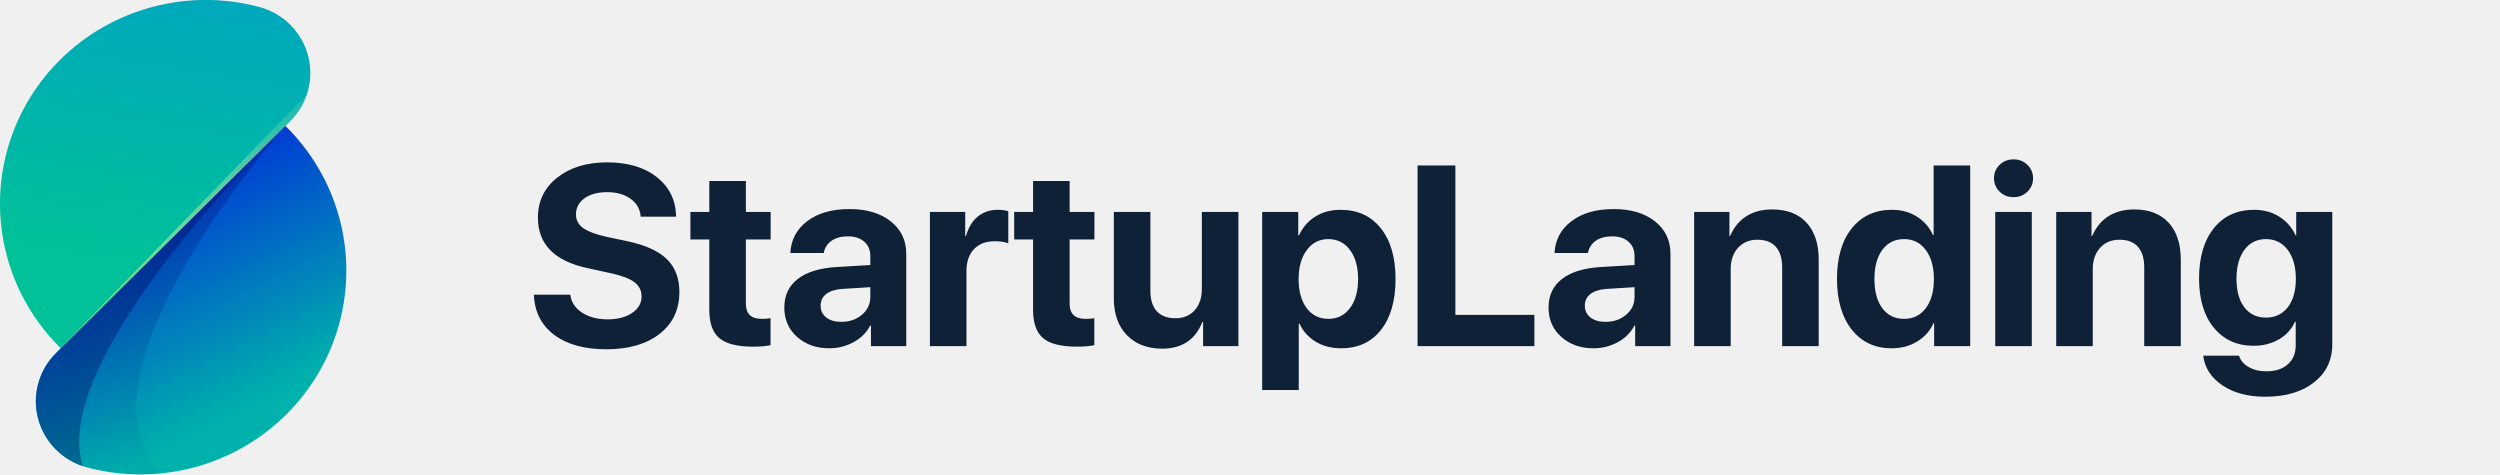
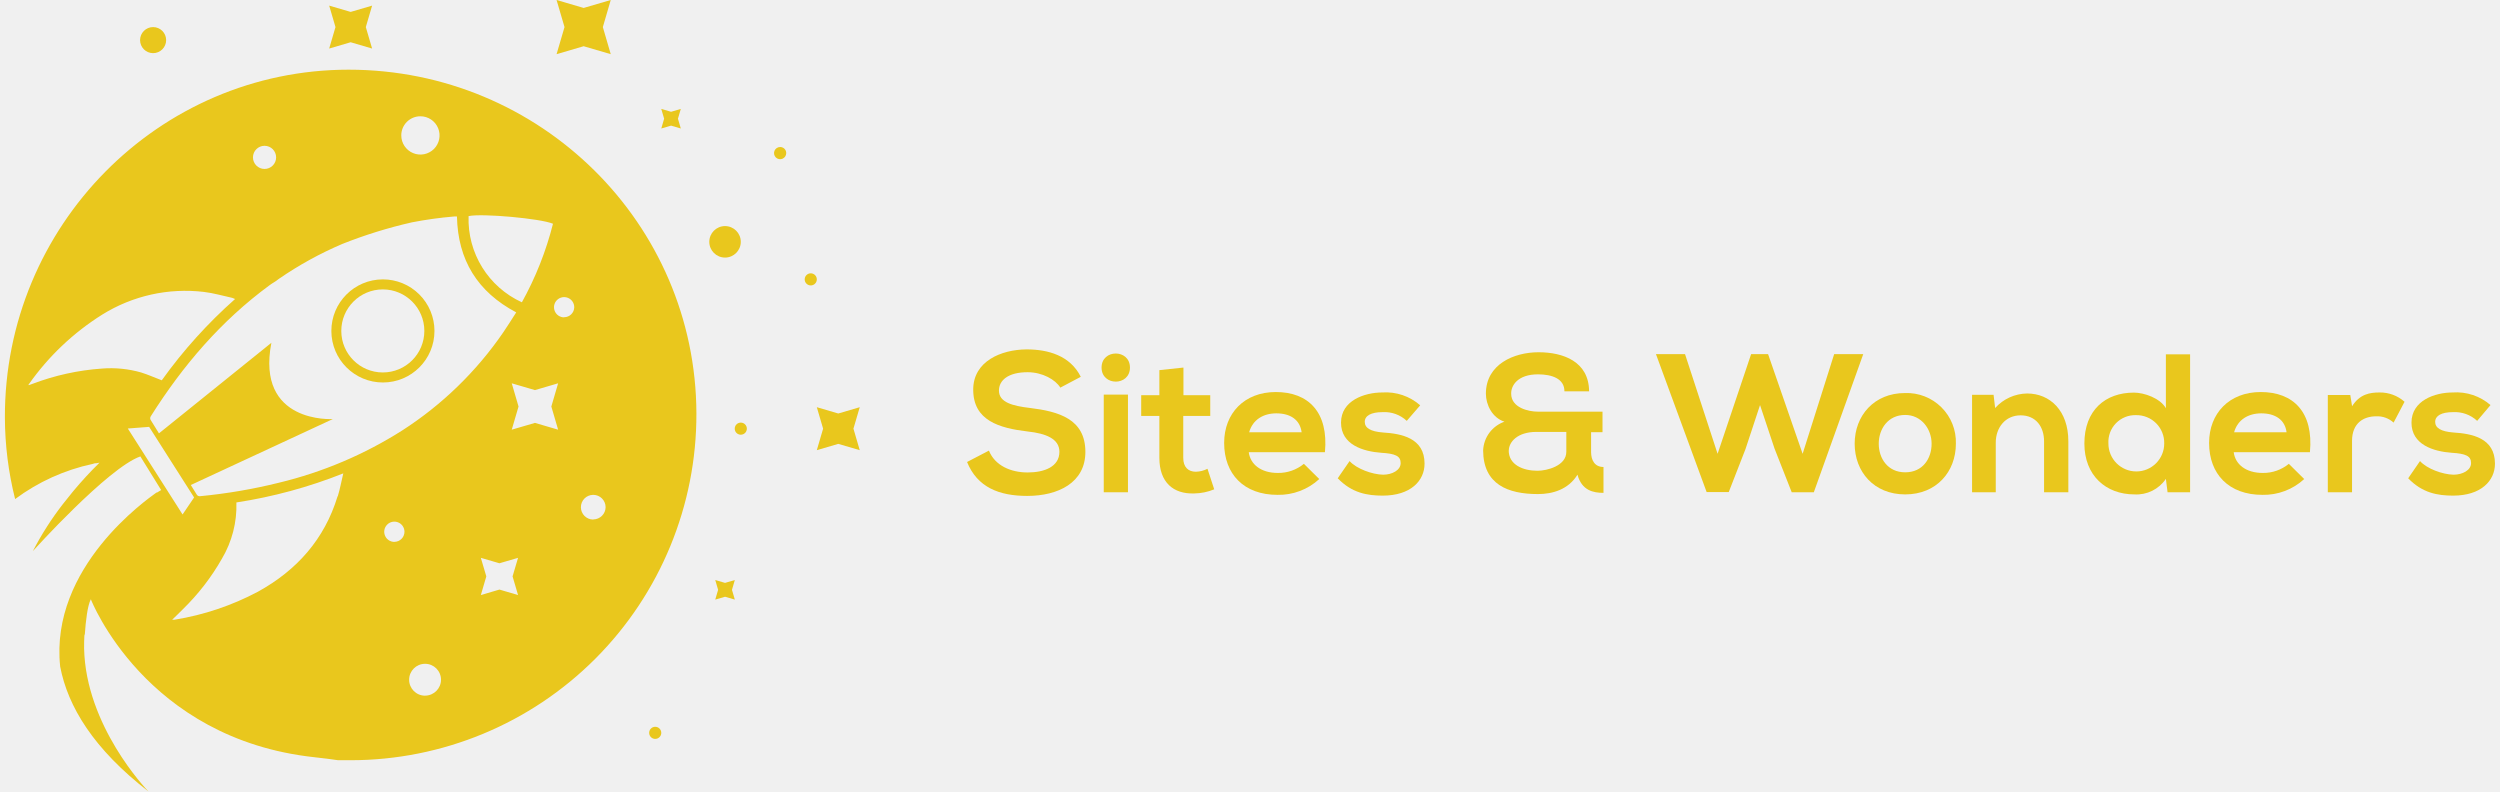
- <svg xmlns="http://www.w3.org/2000/svg" width="195" height="37" viewBox="0 0 195 37" fill="none">
-   <path d="M41.645 22.986H44.486C44.551 23.559 44.854 24.025 45.395 24.383C45.941 24.734 46.609 24.91 47.397 24.91C48.178 24.91 48.812 24.744 49.301 24.412C49.796 24.074 50.043 23.644 50.043 23.123C50.043 22.667 49.861 22.299 49.496 22.02C49.132 21.74 48.523 21.505 47.67 21.316L45.834 20.916C43.249 20.363 41.957 19.051 41.957 16.98C41.957 15.691 42.458 14.65 43.461 13.855C44.47 13.061 45.766 12.664 47.348 12.664C48.975 12.664 50.274 13.051 51.244 13.826C52.214 14.594 52.712 15.62 52.738 16.902H49.975C49.929 16.31 49.665 15.844 49.184 15.506C48.708 15.161 48.1 14.988 47.357 14.988C46.628 14.988 46.039 15.148 45.59 15.467C45.147 15.786 44.926 16.206 44.926 16.727C44.926 17.156 45.105 17.505 45.463 17.771C45.828 18.038 46.417 18.266 47.23 18.455L48.94 18.816C50.352 19.116 51.381 19.585 52.025 20.223C52.67 20.854 52.992 21.707 52.992 22.781C52.992 24.148 52.478 25.236 51.449 26.043C50.421 26.844 49.031 27.244 47.279 27.244C45.58 27.244 44.226 26.866 43.217 26.111C42.214 25.35 41.69 24.308 41.645 22.986ZM55.326 14.119H58.178V16.531H60.111V18.68H58.178V23.689C58.178 24.477 58.588 24.871 59.408 24.871C59.675 24.871 59.906 24.855 60.102 24.822V26.922C59.77 27 59.317 27.039 58.744 27.039C57.514 27.039 56.635 26.818 56.107 26.375C55.587 25.932 55.326 25.2 55.326 24.178V18.68H53.852V16.531H55.326V14.119ZM65.619 25.105C66.251 25.105 66.784 24.923 67.221 24.559C67.663 24.188 67.885 23.722 67.885 23.162V22.4L65.678 22.537C65.144 22.576 64.731 22.71 64.438 22.938C64.151 23.165 64.008 23.465 64.008 23.836C64.008 24.227 64.154 24.536 64.447 24.764C64.74 24.991 65.131 25.105 65.619 25.105ZM64.682 27.166C63.672 27.166 62.836 26.87 62.172 26.277C61.508 25.685 61.176 24.923 61.176 23.992C61.176 23.042 61.527 22.296 62.23 21.756C62.934 21.215 63.94 20.906 65.248 20.828L67.885 20.672V19.979C67.885 19.497 67.725 19.119 67.406 18.846C67.094 18.572 66.667 18.436 66.127 18.436C65.606 18.436 65.18 18.553 64.848 18.787C64.522 19.021 64.324 19.337 64.252 19.734H61.645C61.697 18.706 62.136 17.879 62.963 17.254C63.79 16.622 64.887 16.307 66.254 16.307C67.595 16.307 68.669 16.626 69.477 17.264C70.284 17.902 70.688 18.748 70.688 19.803V27H67.934V25.398H67.875C67.588 25.945 67.152 26.378 66.566 26.697C65.981 27.01 65.352 27.166 64.682 27.166ZM72.533 27V16.531H75.287V18.416H75.346C75.528 17.752 75.834 17.244 76.264 16.893C76.693 16.541 77.217 16.365 77.836 16.365C78.135 16.365 78.406 16.401 78.647 16.473V18.982C78.38 18.872 78.034 18.816 77.611 18.816C76.908 18.816 76.361 19.021 75.971 19.432C75.58 19.842 75.385 20.415 75.385 21.15V27H72.533ZM80.58 14.119H83.432V16.531H85.365V18.68H83.432V23.689C83.432 24.477 83.842 24.871 84.662 24.871C84.929 24.871 85.16 24.855 85.356 24.822V26.922C85.023 27 84.571 27.039 83.998 27.039C82.768 27.039 81.889 26.818 81.361 26.375C80.841 25.932 80.58 25.2 80.58 24.178V18.68H79.106V16.531H80.58V14.119ZM96.596 16.531V27H93.842V25.115H93.783C93.236 26.502 92.191 27.195 90.648 27.195C89.503 27.195 88.588 26.847 87.904 26.15C87.221 25.447 86.879 24.49 86.879 23.279V16.531H89.731V22.684C89.731 23.38 89.897 23.911 90.228 24.275C90.567 24.64 91.052 24.822 91.684 24.822C92.315 24.822 92.816 24.614 93.188 24.197C93.559 23.781 93.744 23.224 93.744 22.527V16.531H96.596ZM104.564 16.365C105.893 16.365 106.938 16.844 107.699 17.801C108.467 18.758 108.852 20.079 108.852 21.766C108.852 23.445 108.474 24.767 107.719 25.73C106.964 26.688 105.928 27.166 104.613 27.166C103.865 27.166 103.204 26.997 102.631 26.658C102.064 26.313 101.641 25.841 101.361 25.242H101.303V30.418H98.451V16.531H101.264V18.357H101.322C101.609 17.732 102.032 17.244 102.592 16.893C103.158 16.541 103.816 16.365 104.564 16.365ZM103.607 24.871C104.317 24.871 104.88 24.591 105.297 24.031C105.72 23.471 105.932 22.716 105.932 21.766C105.932 20.815 105.72 20.06 105.297 19.5C104.88 18.934 104.317 18.65 103.607 18.65C102.911 18.65 102.351 18.937 101.928 19.51C101.505 20.076 101.293 20.828 101.293 21.766C101.293 22.71 101.501 23.465 101.918 24.031C102.341 24.591 102.904 24.871 103.607 24.871ZM119.682 24.559V27H110.57V12.908H113.52V24.559H119.682ZM125.229 25.105C125.86 25.105 126.394 24.923 126.83 24.559C127.273 24.188 127.494 23.722 127.494 23.162V22.4L125.287 22.537C124.753 22.576 124.34 22.71 124.047 22.938C123.76 23.165 123.617 23.465 123.617 23.836C123.617 24.227 123.764 24.536 124.057 24.764C124.35 24.991 124.74 25.105 125.229 25.105ZM124.291 27.166C123.282 27.166 122.445 26.87 121.781 26.277C121.117 25.685 120.785 24.923 120.785 23.992C120.785 23.042 121.137 22.296 121.84 21.756C122.543 21.215 123.549 20.906 124.857 20.828L127.494 20.672V19.979C127.494 19.497 127.335 19.119 127.016 18.846C126.703 18.572 126.277 18.436 125.736 18.436C125.215 18.436 124.789 18.553 124.457 18.787C124.132 19.021 123.933 19.337 123.861 19.734H121.254C121.306 18.706 121.745 17.879 122.572 17.254C123.399 16.622 124.496 16.307 125.863 16.307C127.204 16.307 128.279 16.626 129.086 17.264C129.893 17.902 130.297 18.748 130.297 19.803V27H127.543V25.398H127.484C127.198 25.945 126.762 26.378 126.176 26.697C125.59 27.01 124.962 27.166 124.291 27.166ZM132.143 27V16.531H134.896V18.396H134.955C135.242 17.732 135.658 17.225 136.205 16.873C136.758 16.515 137.432 16.336 138.227 16.336C139.385 16.336 140.281 16.681 140.912 17.371C141.544 18.061 141.859 19.021 141.859 20.252V27H139.008V20.848C139.008 20.158 138.845 19.627 138.52 19.256C138.194 18.885 137.715 18.699 137.084 18.699C136.452 18.699 135.945 18.911 135.561 19.334C135.183 19.757 134.994 20.311 134.994 20.994V27H132.143ZM147.553 27.166C146.244 27.166 145.206 26.681 144.438 25.711C143.669 24.741 143.285 23.419 143.285 21.746C143.285 20.086 143.669 18.774 144.438 17.811C145.212 16.847 146.257 16.365 147.572 16.365C148.314 16.365 148.965 16.544 149.525 16.902C150.092 17.26 150.505 17.736 150.766 18.328H150.824V12.908H153.676V27H150.863V25.203H150.814C150.554 25.796 150.134 26.271 149.555 26.629C148.975 26.987 148.308 27.166 147.553 27.166ZM148.52 18.65C147.803 18.65 147.237 18.93 146.82 19.49C146.41 20.05 146.205 20.809 146.205 21.766C146.205 22.729 146.41 23.488 146.82 24.041C147.237 24.594 147.803 24.871 148.52 24.871C149.229 24.871 149.792 24.594 150.209 24.041C150.632 23.481 150.844 22.723 150.844 21.766C150.844 20.815 150.632 20.06 150.209 19.5C149.792 18.934 149.229 18.65 148.52 18.65ZM155.629 27V16.531H158.48V27H155.629ZM158.139 14.949C157.846 15.236 157.484 15.379 157.055 15.379C156.625 15.379 156.264 15.236 155.971 14.949C155.678 14.663 155.531 14.315 155.531 13.904C155.531 13.488 155.678 13.139 155.971 12.859C156.264 12.573 156.625 12.43 157.055 12.43C157.484 12.43 157.846 12.573 158.139 12.859C158.432 13.139 158.578 13.488 158.578 13.904C158.578 14.315 158.432 14.663 158.139 14.949ZM160.385 27V16.531H163.139V18.396H163.197C163.484 17.732 163.9 17.225 164.447 16.873C165.001 16.515 165.674 16.336 166.469 16.336C167.628 16.336 168.523 16.681 169.154 17.371C169.786 18.061 170.102 19.021 170.102 20.252V27H167.25V20.848C167.25 20.158 167.087 19.627 166.762 19.256C166.436 18.885 165.958 18.699 165.326 18.699C164.695 18.699 164.187 18.911 163.803 19.334C163.425 19.757 163.236 20.311 163.236 20.994V27H160.385ZM176.742 24.773C177.458 24.773 178.025 24.506 178.441 23.973C178.865 23.432 179.076 22.69 179.076 21.746C179.076 20.802 178.865 20.05 178.441 19.49C178.018 18.93 177.452 18.65 176.742 18.65C176.039 18.65 175.479 18.93 175.062 19.49C174.652 20.044 174.447 20.796 174.447 21.746C174.447 22.697 174.652 23.439 175.062 23.973C175.473 24.506 176.033 24.773 176.742 24.773ZM176.693 30.945C175.333 30.945 174.213 30.646 173.334 30.047C172.462 29.454 171.967 28.686 171.85 27.742H174.643C174.753 28.107 175.001 28.4 175.385 28.621C175.775 28.849 176.238 28.963 176.771 28.963C177.494 28.963 178.057 28.777 178.461 28.406C178.865 28.042 179.066 27.55 179.066 26.932V25.096H179.008C178.76 25.662 178.347 26.118 177.768 26.463C177.188 26.801 176.524 26.971 175.775 26.971C174.486 26.971 173.454 26.502 172.68 25.564C171.911 24.627 171.527 23.348 171.527 21.727C171.527 20.066 171.911 18.758 172.68 17.801C173.448 16.844 174.496 16.365 175.824 16.365C176.566 16.365 177.221 16.544 177.787 16.902C178.354 17.26 178.777 17.745 179.057 18.357H179.105V16.531H181.918V26.854C181.918 28.097 181.439 29.09 180.482 29.832C179.532 30.574 178.269 30.945 176.693 30.945Z" fill="#0F2137" />
-   <g clip-path="url(#clip0)">
-     <path d="M20.211 0.539C16.792 -0.368 13.166 -0.132 9.897 1.211C6.628 2.554 3.899 4.929 2.134 7.967C0.37 11.004 -0.331 14.534 0.141 18.006C0.612 21.479 2.23 24.7 4.742 27.168V27.168L22.629 9.466C23.297 8.803 23.778 7.978 24.023 7.073C24.267 6.169 24.267 5.216 24.022 4.312C23.777 3.407 23.296 2.582 22.627 1.92C21.958 1.258 21.125 0.782 20.211 0.539V0.539Z" fill="url(#paint0_linear)" />
-     <path d="M6.789 36.46C10.21 37.371 13.839 37.136 17.111 35.792C20.383 34.449 23.114 32.072 24.88 29.032C26.645 25.992 27.346 22.46 26.872 18.985C26.398 15.51 24.777 12.287 22.26 9.819L4.374 27.534C3.705 28.196 3.224 29.021 2.979 29.925C2.735 30.83 2.734 31.782 2.979 32.687C3.224 33.591 3.705 34.416 4.373 35.078C5.042 35.741 5.875 36.217 6.789 36.46V36.46Z" fill="url(#paint1_linear)" />
-     <path style="mix-blend-mode:multiply" d="M22.26 9.819L4.374 27.534C3.705 28.196 3.224 29.021 2.979 29.925C2.735 30.83 2.734 31.782 2.979 32.687C3.224 33.591 3.705 34.416 4.373 35.078C5.042 35.741 5.875 36.217 6.789 36.46C8.701 36.965 10.692 37.117 12.66 36.908C4.817 29.439 22.26 9.819 22.26 9.819Z" fill="url(#paint2_linear)" />
-     <g style="mix-blend-mode:multiply">
-       <path style="mix-blend-mode:multiply" d="M6.46 36.362C3.921 28.58 19.17 12.909 21.86 10.227L4.374 27.534C3.726 28.175 3.253 28.971 3.002 29.843C2.751 30.716 2.728 31.638 2.937 32.522C3.146 33.406 3.579 34.222 4.196 34.894C4.812 35.566 5.591 36.071 6.46 36.362V36.362Z" fill="url(#paint3_linear)" />
-       <path style="mix-blend-mode:multiply" d="M22.201 9.89C22.22 9.869 22.24 9.85 22.26 9.832V9.832L22.201 9.89Z" fill="url(#paint4_linear)" />
+ <svg xmlns="http://www.w3.org/2000/svg" viewBox="0 0 513.95 163.39" height="150" width="473.684">
+   <defs>
+     <style>.cls-1,.cls-2{fill:#e9c71d;}.cls-2{fill-rule:evenodd;}</style>
+   </defs>
+   <g id="Layer_2" data-name="Layer 2">
+     <g id="Layer_1-2" data-name="Layer 1">
+       <path class="cls-1" d="M217.83,80c-1-1.63-3.67-3.18-6.76-3.18-4,0-5.91,1.67-5.91,3.79,0,2.48,2.93,3.17,6.35,3.58,6,.73,11.49,2.28,11.49,9.08,0,6.35-5.62,9.08-12,9.08-5.83,0-10.31-1.79-12.42-7L203.09,93c1.26,3.13,4.56,4.51,8,4.51s6.55-1.18,6.55-4.27c0-2.69-2.81-3.79-6.59-4.19-5.83-.7-11.2-2.24-11.2-8.64,0-5.86,5.78-8.26,11-8.3,4.44,0,9,1.26,11.2,5.66Z" />
+       <path class="cls-1" d="M232.2,75.86c0,3.87-5.86,3.87-5.86,0S232.2,72,232.2,75.86Zm-5.41,5.58V101.6h5V81.44Z" />
+       <path class="cls-1" d="M243.24,75.86v5.7h5.53v4.28H243.2v8.67c0,1.92,1.05,2.85,2.6,2.85a5.58,5.58,0,0,0,2.4-.61l1.39,4.24a11.11,11.11,0,0,1-4.11.85c-4.36.16-7.21-2.32-7.21-7.33V85.84h-3.75V81.56h3.75V76.39Z" />
+       <path class="cls-1" d="M256.72,93.33c.32,2.48,2.48,4.28,6,4.28a8.31,8.31,0,0,0,5.38-1.88l3.17,3.14a12.33,12.33,0,0,1-8.63,3.26c-6.92,0-11-4.28-11-10.71,0-6.11,4.15-10.51,10.66-10.51,6.72,0,10.92,4.15,10.14,12.42Zm10.91-4.11c-.33-2.61-2.36-3.91-5.21-3.91-2.69,0-4.89,1.3-5.62,3.91Z" />
+       <path class="cls-1" d="M289.33,86.86a6.73,6.73,0,0,0-5-1.8c-2.37,0-3.67.74-3.67,2s1.18,2,3.75,2.2c3.78.24,8.59,1.1,8.59,6.43,0,3.55-2.89,6.6-8.63,6.6-3.18,0-6.36-.53-9.29-3.58l2.45-3.55c1.42,1.59,4.68,2.77,6.92,2.81,1.87,0,3.62-.93,3.62-2.4s-1.14-1.95-4-2.12c-3.79-.28-8.31-1.67-8.31-6.23S280.62,81,284.28,81a10.76,10.76,0,0,1,7.82,2.65Z" />
+       <path class="cls-1" d="M327.37,93.29c0,1.67.73,3.09,2.56,3.09v5.34c-2.12,0-4.48-.49-5.37-3.75-1.88,3.06-5.13,4-8.15,4-6.23,0-11.28-2-11.32-9a6.58,6.58,0,0,1,4.4-5.94c-2.56-.82-3.83-3.54-3.83-5.78,0-6.07,5.79-8.55,10.87-8.55s10.39,1.91,10.43,8.06h-5.09c0-2.61-2.57-3.5-5.46-3.5-4.19,0-5.58,2.32-5.53,4,0,2.89,3.58,3.7,5.49,3.7h13.36v4.24h-2.36Zm-17-.33c0,3,3,4.2,5.94,4.2,1.92,0,5.95-1,5.95-3.91V89.14h-6.19C312.14,89.14,310.39,91.25,310.39,93Z" />
+       <path class="cls-1" d="M373.34,101.6h-4.56l-3.54-9-3-9-3,9.08-3.46,8.88h-4.56L340.76,73.09h6l6.72,20.57,6.92-20.57h3.5l7.13,20.57,6.51-20.57h6Z" />
+       <path class="cls-1" d="M402.66,91.58c0,5.78-4,10.46-10.46,10.46s-10.43-4.68-10.43-10.46,4-10.46,10.38-10.46A10.14,10.14,0,0,1,402.66,91.58Zm-15.92,0c0,3,1.83,5.9,5.46,5.9s5.45-2.85,5.45-5.9-2.12-5.94-5.45-5.94C388.61,85.64,386.74,88.57,386.74,91.58Z" />
+       <path class="cls-1" d="M420.86,101.6V91.09c0-3-1.67-5.37-4.84-5.37s-5.13,2.56-5.13,5.62V101.6H406V81.48h4.44l.32,2.73a9.05,9.05,0,0,1,6.6-3c4.72,0,8.51,3.54,8.51,9.85V101.6Z" />
+       <path class="cls-1" d="M451,73.13V101.6h-4.65L446,98.83a7.31,7.31,0,0,1-6.48,3.21c-5.9,0-10.34-3.9-10.34-10.5,0-6.92,4.36-10.51,10.22-10.51,2.12,0,5.42,1.14,6.6,3.22V73.13ZM434.14,91.54a5.76,5.76,0,1,0,11.52,0,5.72,5.72,0,0,0-5.82-5.86A5.53,5.53,0,0,0,434.14,91.54Z" />
+       <path class="cls-1" d="M460,93.33c.32,2.48,2.48,4.28,6,4.28a8.31,8.31,0,0,0,5.38-1.88l3.17,3.14a12.33,12.33,0,0,1-8.63,3.26c-6.92,0-11-4.28-11-10.71,0-6.11,4.16-10.51,10.67-10.51,6.72,0,10.92,4.15,10.14,12.42Zm10.91-4.11c-.33-2.61-2.36-3.91-5.21-3.91-2.69,0-4.89,1.3-5.62,3.91Z" />
+       <path class="cls-1" d="M484.06,81.52l.37,2.32C486,81.36,488.05,81,490.09,81a7.61,7.61,0,0,1,5.17,1.92L493,87.22a5,5,0,0,0-3.58-1.3c-2.61,0-5,1.38-5,5.09V101.6h-5V81.52Z" />
+       <path class="cls-1" d="M510.25,86.86a6.77,6.77,0,0,0-5-1.8c-2.36,0-3.67.74-3.67,2s1.18,2,3.75,2.2c3.79.24,8.59,1.1,8.59,6.43,0,3.55-2.89,6.6-8.63,6.6-3.18,0-6.35-.53-9.28-3.58l2.44-3.55c1.42,1.59,4.68,2.77,6.92,2.81,1.87,0,3.62-.93,3.62-2.4s-1.14-1.95-4-2.12c-3.78-.28-8.3-1.67-8.3-6.23S501.53,81,505.2,81A10.75,10.75,0,0,1,513,83.6Z" />
+       <polygon class="cls-2" points="71.36 2.46 75.79 1.16 74.49 5.59 75.79 10.02 71.36 8.72 66.93 10.02 68.23 5.59 66.93 1.16 71.36 2.46" />
+       <polygon class="cls-2" points="172 85.34 176.43 84.04 175.13 88.47 176.43 92.91 172 91.61 167.57 92.91 168.87 88.47 167.57 84.04 172 85.34" />
+       <polygon class="cls-2" points="137.49 23.07 139.5 22.48 138.91 24.5 139.5 26.52 137.49 25.93 135.47 26.52 136.06 24.5 135.47 22.48 137.49 23.07" />
+       <polygon class="cls-2" points="148.63 120.3 150.65 119.71 150.06 121.73 150.65 123.75 148.63 123.16 146.61 123.75 147.2 121.73 146.61 119.71 148.63 120.3" />
+       <polygon class="cls-2" points="119.45 1.64 125.04 0 123.41 5.59 125.04 11.18 119.45 9.54 113.86 11.18 115.5 5.59 113.86 0 119.45 1.64" />
+       <circle class="cls-1" cx="30.59" cy="8.28" r="2.69" />
+       <path class="cls-2" d="M153.13,88.47a1.25,1.25,0,1,1-1.25-1.25A1.25,1.25,0,0,1,153.13,88.47Z" />
+       <path class="cls-2" d="M161.26,31.59A1.26,1.26,0,1,1,160,30.34,1.25,1.25,0,0,1,161.26,31.59Z" />
+       <path class="cls-2" d="M167.57,57.66a1.25,1.25,0,1,1-1.25-1.25A1.25,1.25,0,0,1,167.57,57.66Z" />
+       <path class="cls-2" d="M135.47,151.25a1.25,1.25,0,1,1-1.25-1.25A1.25,1.25,0,0,1,135.47,151.25Z" />
+       <path class="cls-2" d="M151.88,49.91a3.25,3.25,0,1,1-3.25-3.25A3.25,3.25,0,0,1,151.88,49.91Z" />
+       <path class="cls-1" d="M31.83,102.36l-.06,0,.05,0Z" />
+       <path class="cls-1" d="M78,57.66A10.64,10.64,0,1,0,88.66,68.3,10.64,10.64,0,0,0,78,57.66Zm0,19.21a8.57,8.57,0,1,1,8.57-8.57A8.57,8.57,0,0,1,78,76.87Z" />
+       <path class="cls-1" d="M70.94,14.38C31.72,14.39-.12,46.64,0,86.2A69.93,69.93,0,0,0,2.11,103a41.18,41.18,0,0,1,16-7.25c.38-.12.59-.17.59-.17l0,.06c.53-.11.83-.15.83-.15a79.22,79.22,0,0,0-5.47,5.94L12,104a63.34,63.34,0,0,0-6.23,9.74s15.51-17.2,22.19-19.54l4.29,6.94c-.28.17-.56.35-.84.51h0l-.05,0-.07,0C29.44,103,9.23,117,11.41,137.57a0,0,0,0,0,0,0c1.57,8.23,6.87,17,18.23,25.79-.62-.63-12.92-13.59-13.29-29.47h0a1.08,1.08,0,0,0,0-.16c0-.89,0-1.77.06-2.67,0,0,0,0,.05.07,0-.12,0-.24.05-.35.17-2.5.53-5.79,1.23-7.1,0,0,11.15,28.83,46.21,32.61,1.89.21,3.5.41,4.82.61.84,0,1.68,0,2.52,0a71.38,71.38,0,0,0,71.43-71.57C142.61,46.11,110.52,14.38,70.94,14.38Zm42.18,31.8a67.47,67.47,0,0,1-6.42,16.21,18.83,18.83,0,0,1-11-17.79C98.51,44,110.62,45.1,113.12,46.18ZM85.75,24a3.95,3.95,0,1,1-3.94,3.94A3.94,3.94,0,0,1,85.75,24ZM53.59,30.09a2.39,2.39,0,1,1-2.39,2.39A2.39,2.39,0,0,1,53.59,30.09ZM20,76.07A50.09,50.09,0,0,0,5.75,79.2L5,79.47a.37.37,0,0,1-.17,0A1.13,1.13,0,0,1,5,79.22,52.88,52.88,0,0,1,20.09,64.93a32.45,32.45,0,0,1,21-4.68c2,.24,3.88.8,5.82,1.22a6.16,6.16,0,0,1,.6.24A100.44,100.44,0,0,0,32.38,78.49c-1.47-.56-2.83-1.17-4.24-1.61A22.79,22.79,0,0,0,20,76.07Zm5.37,12.37,4.4-.34,9.28,14.57-2.38,3.51Zm43.29,14c-2.71,8.87-8.41,15.26-16.45,19.69a55.56,55.56,0,0,1-17.19,5.77l-.49,0c.82-.8,1.55-1.49,2.25-2.21a46.76,46.76,0,0,0,8-10.36,21.38,21.38,0,0,0,3-11.63,100.8,100.8,0,0,0,22.06-6C69.43,99.4,69.15,101,68.7,102.43Zm11.72,9.4a2.09,2.09,0,1,1,2.09-2.08A2.09,2.09,0,0,1,80.42,111.83Zm6.34,31.74a3.29,3.29,0,1,1,3.29-3.29A3.29,3.29,0,0,1,86.76,143.57ZM82.05,88.81A84.25,84.25,0,0,1,56.59,99.62a111.44,111.44,0,0,1-16.23,2.78.71.71,0,0,1-.8-.38l-1.19-1.92L67.68,86.49S51.76,87.5,55,70.75L31.8,89.44l-1.66-2.68a.72.72,0,0,1,0-.89c6.58-10.42,14.48-19.66,24.48-27l.46-.32a12,12,0,0,0,1.47-1,74.71,74.71,0,0,1,13.08-7.2A97.28,97.28,0,0,1,84,45.89a79.9,79.9,0,0,1,8.72-1.21h.58c.19,9,4.24,15.56,12.23,19.79-.9,1.39-1.76,2.8-2.69,4.15A73.5,73.5,0,0,1,82.05,88.81Zm23.86,34-3.84-1.13-3.84,1.13,1.13-3.85-1.13-3.83,3.84,1.12,3.84-1.12-1.13,3.83Zm8.27-34.13-4.78-1.4-4.79,1.4,1.4-4.78-1.4-4.79,4.79,1.4,4.78-1.4-1.4,4.79Zm1.25-23.18a2.09,2.09,0,1,1,2.08-2.08A2.09,2.09,0,0,1,115.43,65.47Zm6,41.73a2.55,2.55,0,1,1,2.55-2.55A2.55,2.55,0,0,1,121.45,107.2Z" />
    </g>
-     <path style="mix-blend-mode:screen" d="M23.94 7.364L4.721 27.156L22.629 9.466C23.227 8.878 23.677 8.158 23.94 7.364V7.364Z" fill="url(#paint5_radial)" />
  </g>
-   <defs>
-     <linearGradient id="paint0_linear" x1="16.41" y1="-16.693" x2="10.588" y2="20.665" gradientUnits="userSpaceOnUse">
-       <stop stop-color="#0096D9" />
-       <stop offset="1" stop-color="#00C198" />
-     </linearGradient>
-     <linearGradient id="paint1_linear" x1="9.135" y1="13.618" x2="18.505" y2="32.425" gradientUnits="userSpaceOnUse">
-       <stop stop-color="#002DD9" />
-       <stop offset="1" stop-color="#00B2AB" />
-     </linearGradient>
-     <linearGradient id="paint2_linear" x1="23.807" y1="-3.424" x2="6.083" y2="38.171" gradientUnits="userSpaceOnUse">
-       <stop stop-color="#3482C0" />
-       <stop offset="0.45" stop-color="#96BEDE" />
-       <stop offset="0.83" stop-color="#E1EDF6" />
-       <stop offset="1" stop-color="white" />
-     </linearGradient>
-     <linearGradient id="paint3_linear" x1="1361.37" y1="132.275" x2="-132.261" y2="2238.51" gradientUnits="userSpaceOnUse">
-       <stop stop-color="#3482C0" />
-       <stop offset="0.45" stop-color="#96BEDE" />
-       <stop offset="0.83" stop-color="#E1EDF6" />
-       <stop offset="1" stop-color="white" />
-     </linearGradient>
-     <linearGradient id="paint4_linear" x1="25.673" y1="3.268" x2="10.595" y2="32.712" gradientUnits="userSpaceOnUse">
-       <stop stop-color="#569FA1" />
-       <stop offset="0.36" stop-color="#97C4C5" />
-       <stop offset="0.8" stop-color="#E2EEEF" />
-       <stop offset="1" stop-color="white" />
-     </linearGradient>
-     <radialGradient id="paint5_radial" cx="0" cy="0" r="1" gradientUnits="userSpaceOnUse" gradientTransform="translate(21.5938 32.382) scale(27.8184 27.5367)">
-       <stop stop-color="#FFFF00" />
-       <stop offset="1" />
-     </radialGradient>
-     <clipPath id="clip0">
-       <rect width="27" height="37" fill="white" />
-     </clipPath>
-   </defs>
</svg>
